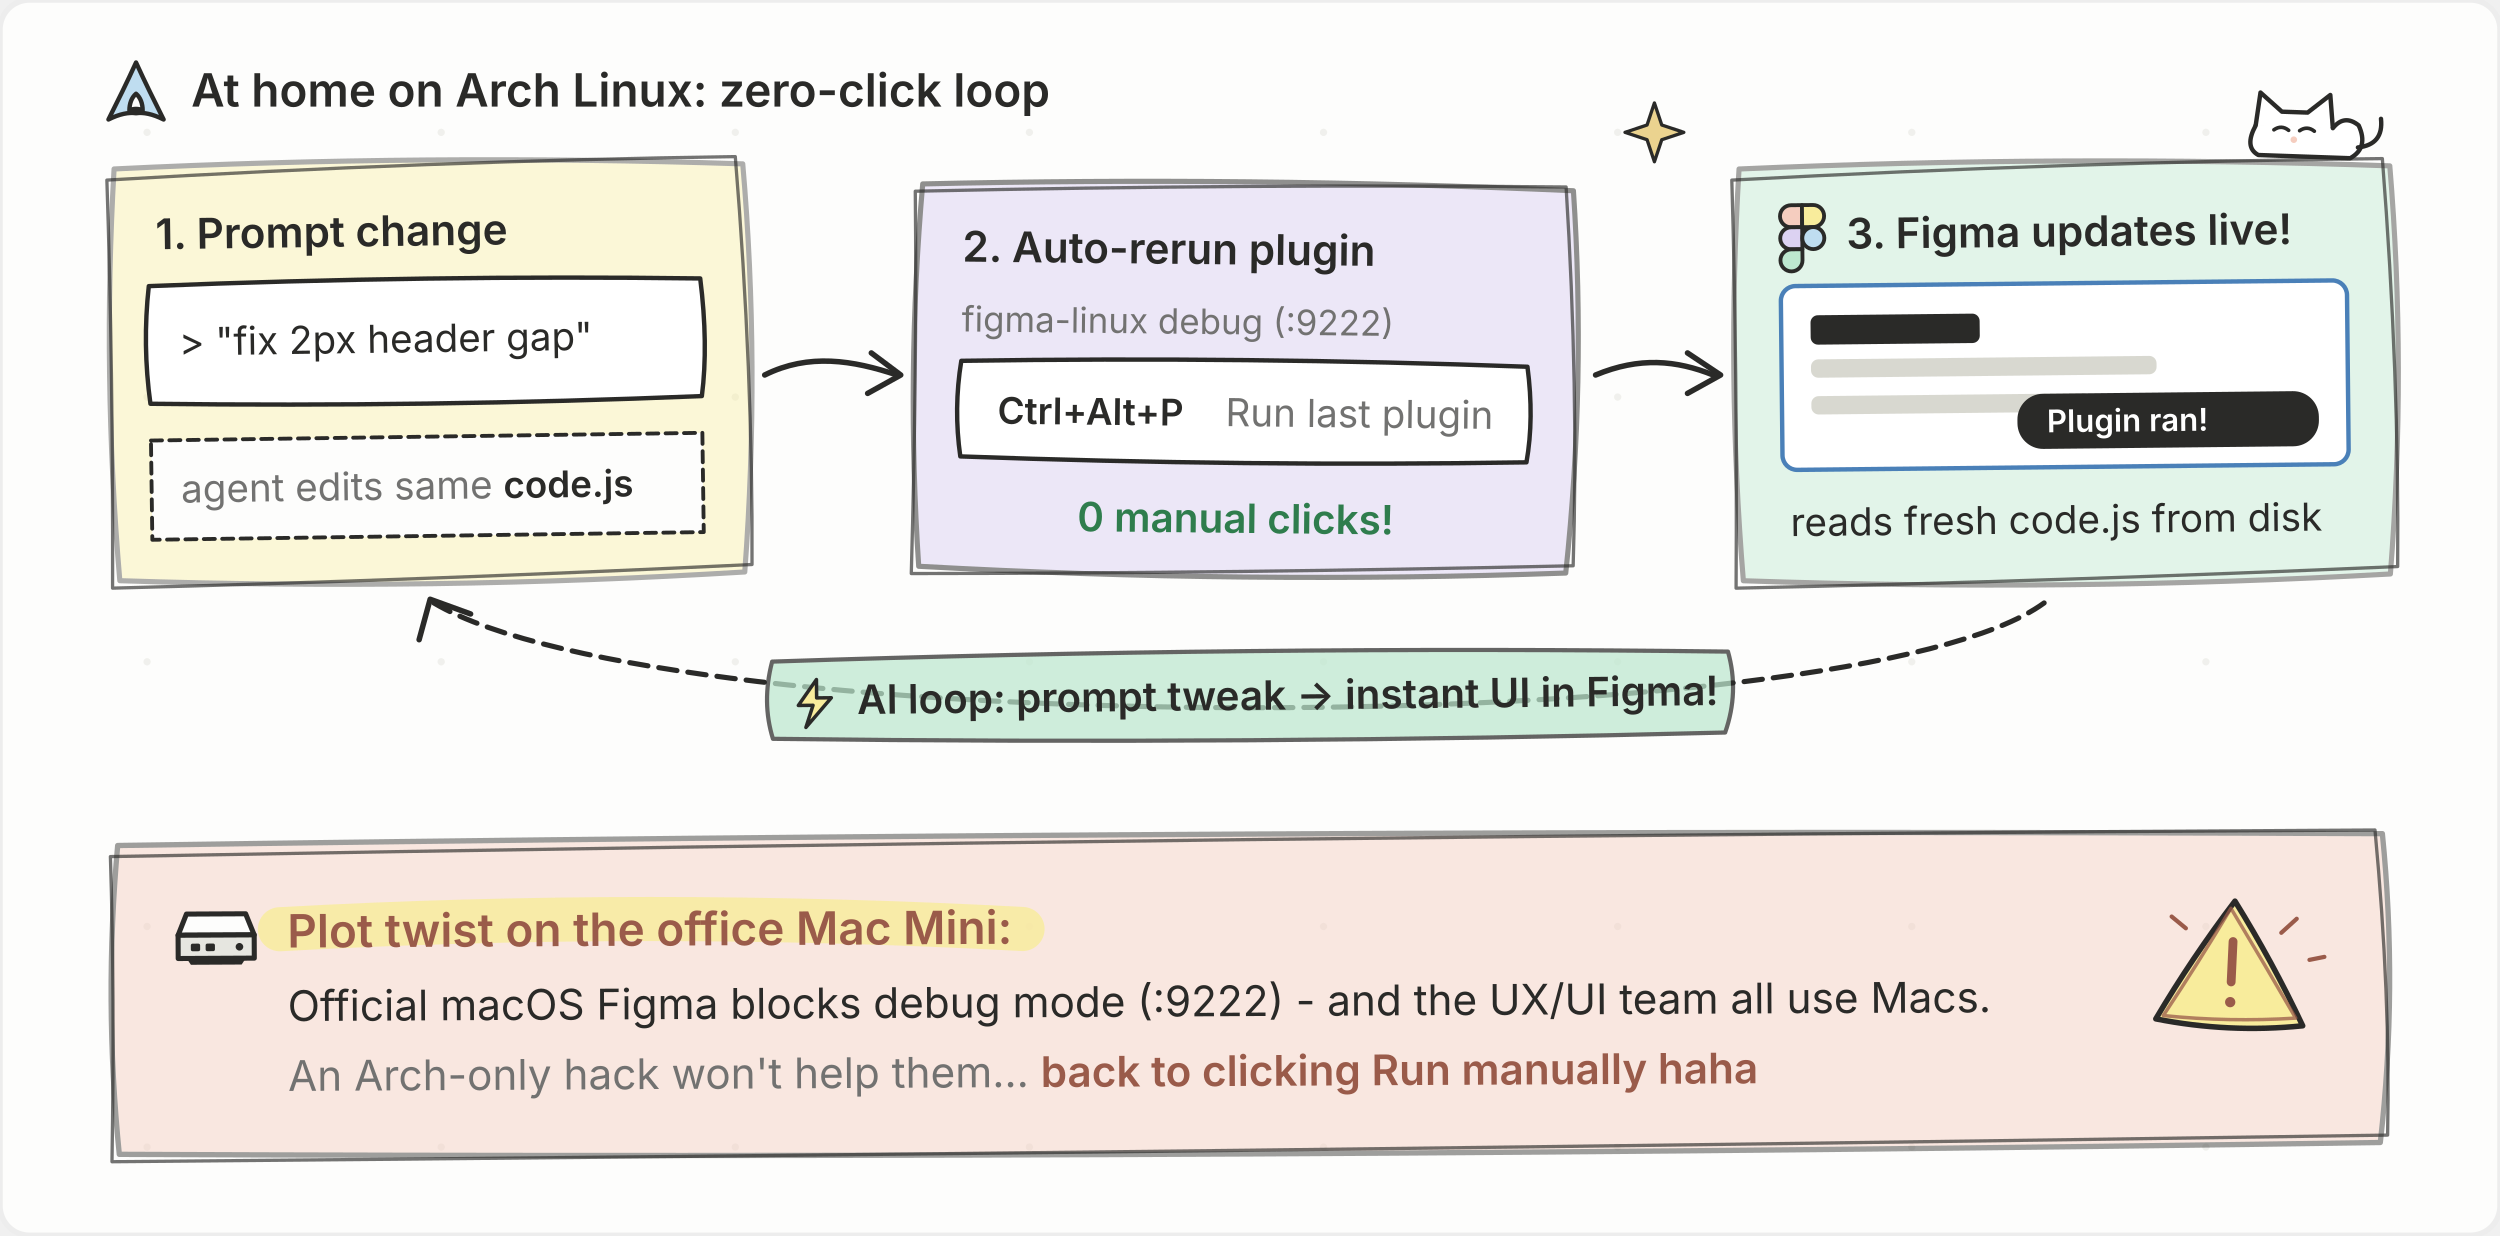
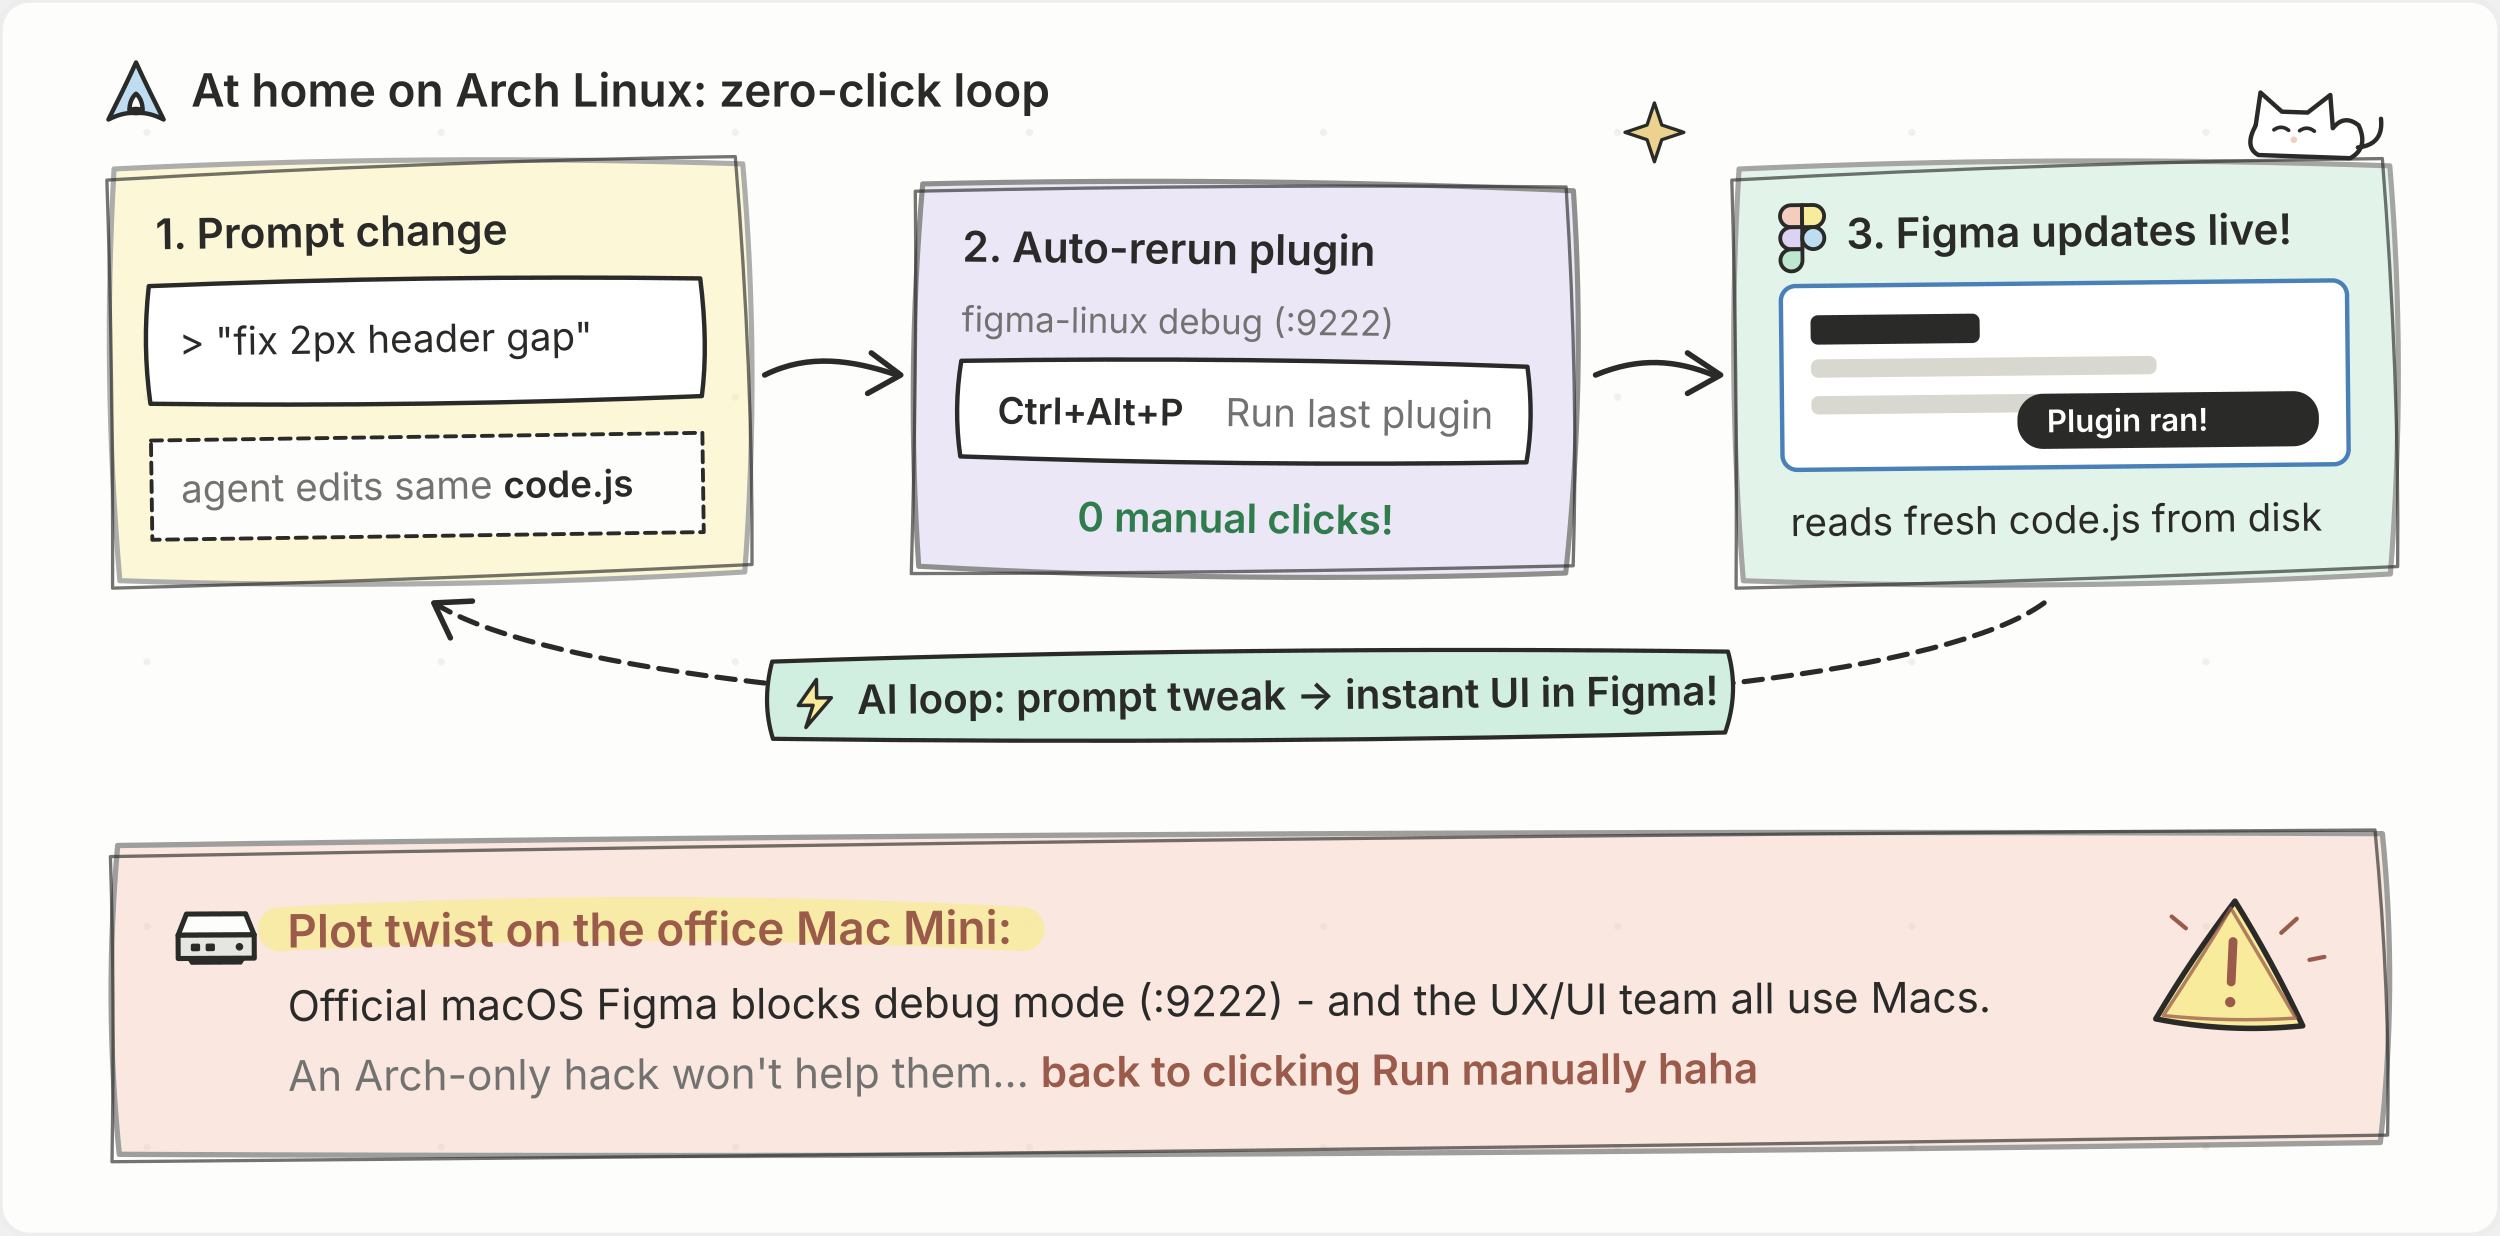
<svg xmlns="http://www.w3.org/2000/svg" viewBox="0 0 680 336" width="680" height="336" role="img" aria-labelledby="flal-sketch-title">
  <rect width="680" height="336" rx="8" fill="#fdfdfc" stroke="#ededed" stroke-width="1.5" />
  <g fill="#2a2a28" stroke-linecap="round" stroke-linejoin="round" font-family="'Caveat', 'Kalam', 'Bradley Hand', 'Inter', system-ui, sans-serif">
    <g fill="#e6e6e0" opacity="0.55">
      <circle cx="40" cy="36" r="1" />
      <circle cx="120" cy="36" r="1" />
      <circle cx="200" cy="36" r="1" />
      <circle cx="280" cy="36" r="1" />
      <circle cx="360" cy="36" r="1" />
      <circle cx="440" cy="36" r="1" />
      <circle cx="520" cy="36" r="1" />
      <circle cx="600" cy="36" r="1" />
      <circle cx="40" cy="108" r="1" />
      <circle cx="120" cy="108" r="1" />
      <circle cx="200" cy="108" r="1" />
      <circle cx="280" cy="108" r="1" />
      <circle cx="360" cy="108" r="1" />
      <circle cx="440" cy="108" r="1" />
      <circle cx="520" cy="108" r="1" />
      <circle cx="600" cy="108" r="1" />
      <circle cx="40" cy="180" r="1" />
      <circle cx="120" cy="180" r="1" />
      <circle cx="200" cy="180" r="1" />
      <circle cx="280" cy="180" r="1" />
      <circle cx="360" cy="180" r="1" />
      <circle cx="440" cy="180" r="1" />
      <circle cx="520" cy="180" r="1" />
      <circle cx="600" cy="180" r="1" />
      <circle cx="40" cy="252" r="1" />
      <circle cx="120" cy="252" r="1" />
      <circle cx="200" cy="252" r="1" />
      <circle cx="280" cy="252" r="1" />
      <circle cx="360" cy="252" r="1" />
      <circle cx="440" cy="252" r="1" />
      <circle cx="520" cy="252" r="1" />
      <circle cx="600" cy="252" r="1" />
      <circle cx="40" cy="312" r="1" />
      <circle cx="120" cy="312" r="1" />
      <circle cx="200" cy="312" r="1" />
      <circle cx="280" cy="312" r="1" />
      <circle cx="360" cy="312" r="1" />
      <circle cx="440" cy="312" r="1" />
      <circle cx="520" cy="312" r="1" />
      <circle cx="600" cy="312" r="1" />
    </g>
    <g transform="translate(28, 16)">
      <path d="M 9 1 C 6.5 6.5, 4 11.5, 1.5 16.5 C 4.5 15, 7 14.5, 9 14.8 C 11 14.5, 13.5 15, 16.5 16.5 C 14 11.5, 11.5 6.5, 9 1 Z M 9 9.5 C 10.2 10.5, 10.8 12.2, 10.8 14 C 9.6 13.5, 8.4 13.5, 7.2 14 C 7.2 12.2, 7.8 10.5, 9 9.5 Z" fill="#bfddf0" stroke="#2a2a28" stroke-width="1.2" />
      <text x="24" y="13" font-size="12.5" font-weight="600" fill="#2a2a28">At home on Arch Linux: zero-click loop</text>
    </g>
    <path d="M 448 34 L 450 28 L 452 34 L 458 36 L 452 38 L 450 44 L 448 38 L 442 36 Z" fill="#ebd38f" stroke="#2a2a28" stroke-width="0.9" />
    <g transform="translate(28, 44) rotate(-0.8)">
      <path d="M 3 2 Q 88 -1 174 3 Q 178 58 173 114 Q 88 118 3 114 Q -1 58 3 2 Z" fill="#f8ec9c" opacity="0.38" stroke="#2a2a28" stroke-width="1.4" />
      <path d="M 1 5 Q 90 1 172 1 Q 176 60 175 112 Q 86 115 1 116 Q 2 56 1 5 Z" fill="none" stroke="#2a2a28" stroke-width="0.9" opacity="0.65" />
      <text x="14" y="24" font-size="11.5" font-weight="600" fill="#2a2a28">1. Prompt change</text>
      <path d="M 12 34 Q 88 32 162 34 Q 164 52 162 66 Q 88 68 12 66 Q 10 50 12 34 Z" fill="#ffffff" stroke="#2a2a28" stroke-width="1.2" />
      <text x="20" y="53" font-family="'Inter', sans-serif" font-size="10.5" fill="#2a2a28">&gt; "fix 2px header gap"</text>
      <path d="M 12 76 L 162 76 L 162 103 L 12 103 Z" fill="#fdfdfc" stroke="#2a2a28" stroke-width="1.05" stroke-dasharray="3 2" />
      <text x="20" y="93" font-size="10.5" fill="#727271">agent edits same <tspan font-family="'Inter', sans-serif" font-size="10" font-weight="600" fill="#2a2a28">code.js</tspan>
      </text>
    </g>
    <path d="M 208 102 C 220 96, 232 98, 244 102" fill="none" stroke="#2a2a28" stroke-width="1.5" />
    <path d="M 237 96 L 245 102 L 236 107" fill="none" stroke="#2a2a28" stroke-width="1.5" />
    <g transform="translate(248, 48) rotate(0.6)">
      <path d="M 3 2 Q 92 -1 180 2 Q 184 54 179 106 Q 92 110 3 106 Q -1 54 3 2 Z" fill="#dcd2f2" opacity="0.52" stroke="#2a2a28" stroke-width="1.4" />
      <path d="M 1 4 Q 94 1 178 1 Q 182 56 181 104 Q 90 107 1 108 Q 2 52 1 4 Z" fill="none" stroke="#2a2a28" stroke-width="0.9" opacity="0.65" />
      <text x="14" y="23" font-size="11.5" font-weight="600" fill="#2a2a28">2. Auto-rerun plugin</text>
      <text x="14" y="42" font-family="'Inter', sans-serif" font-size="9.5" fill="#727271">figma-linux debug (:9222)</text>
      <path d="M 14 50 Q 92 48 168 50 Q 170 64 168 76 Q 92 78 14 76 Q 12 63 14 50 Z" fill="#ffffff" stroke="#2a2a28" stroke-width="1.2" />
      <text x="24" y="67" font-family="'Inter', sans-serif" font-size="10" font-weight="600" fill="#2a2a28">Ctrl+Alt+P</text>
      <text x="86" y="67" font-size="10.5" fill="#727271">Run last plugin</text>
      <text x="46" y="96" font-size="11" font-weight="600" fill="#2f7d4d">0 manual clicks!</text>
    </g>
    <path d="M 434 102 C 446 97, 456 98, 466 102" fill="none" stroke="#2a2a28" stroke-width="1.5" />
    <path d="M 459 96 L 468 102 L 459 107" fill="none" stroke="#2a2a28" stroke-width="1.5" />
    <g transform="translate(610, 21) rotate(2)">
      <path d="M 4 13 L 5 4 L 11 9 L 18 9 L 24 4 L 25 13" fill="#ffffff" stroke="#2a2a28" stroke-width="1.2" />
      <path d="M 4 13 Q 1 19 5 21 L 30 21 Q 35 18 32 12 Q 28 9 25 13" fill="#ffffff" stroke="#2a2a28" stroke-width="1.2" />
      <path d="M 32 18 Q 39 17 38 10" fill="none" stroke="#2a2a28" stroke-width="1.2" />
      <path d="M 9 14 Q 11 12.5 13 14 M 16 14 Q 18 12.5 20 14" fill="none" stroke="#2a2a28" stroke-width="1" />
      <circle cx="14.5" cy="16.5" r="0.9" fill="#f5cdbf" />
    </g>
    <g transform="translate(470, 44) rotate(-0.6)">
      <path d="M 3 2 Q 92 -1 180 3 Q 184 58 179 114 Q 92 118 3 114 Q -1 58 3 2 Z" fill="#bde8cf" opacity="0.42" stroke="#2a2a28" stroke-width="1.4" />
      <path d="M 1 5 Q 94 1 178 1 Q 182 60 181 112 Q 90 115 1 116 Q 2 56 1 5 Z" fill="none" stroke="#2a2a28" stroke-width="0.9" opacity="0.65" />
      <g transform="translate(14, 12) scale(0.75)">
        <path d="M 4 0 H 8 V 8 H 4 A 4 4 0 0 1 4 0 Z" fill="#f5cdbf" stroke="#2a2a28" stroke-width="1.4" />
        <path d="M 8 0 H 12 A 4 4 0 0 1 12 8 H 8 V 0 Z" fill="#f8ec9c" stroke="#2a2a28" stroke-width="1.4" />
        <path d="M 4 8 H 8 V 16 H 4 A 4 4 0 0 1 4 8 Z" fill="#dcd2f2" stroke="#2a2a28" stroke-width="1.4" />
        <circle cx="12" cy="12" r="4" fill="#bfddf0" stroke="#2a2a28" stroke-width="1.4" />
        <path d="M 4 16 H 8 V 20 A 4 4 0 0 1 0 20 A 4 4 0 0 1 4 16 Z" fill="#bde8cf" stroke="#2a2a28" stroke-width="1.4" />
      </g>
      <text x="32" y="24" font-size="11.5" font-weight="600" fill="#2a2a28">3. Figma updates live!</text>
      <rect x="14" y="34" width="154" height="50" rx="4" fill="#ffffff" stroke="#4a80b8" stroke-width="1.2" />
      <rect x="22" y="42" width="46" height="8" rx="2" fill="#2a2a28" />
      <rect x="22" y="54" width="94" height="5" rx="2" fill="#d8d8d0" />
      <rect x="22" y="64" width="76" height="5" rx="2" fill="#d8d8d0" />
      <rect x="78" y="64" width="82" height="15" rx="7" fill="#2a2a28" />
      <text x="86" y="74.5" font-family="'Inter', sans-serif" font-size="8.5" font-weight="600" fill="#ffffff">Plugin ran!</text>
      <text x="16" y="102" font-size="10.5" fill="#2a2a28">reads fresh code.js from disk</text>
    </g>
-     <path d="M 556 164 C 504 202, 182 202, 118 164" fill="none" stroke="#2a2a28" stroke-width="1.4" stroke-dasharray="5 3" />
-     <path d="M 114 174 L 117 163 L 128 167" fill="none" stroke="#2a2a28" stroke-width="1.5" />
+     <path d="M 556 164 C 504 202, 182 202, 119 164.6" fill="none" stroke="#2a2a28" stroke-width="1.4" stroke-dasharray="5 3" />
+     <path d="M 128.5 163.5 L 118 164 L 122.5 173.5" fill="none" stroke="#2a2a28" stroke-width="1.5" stroke-linecap="round" stroke-linejoin="round" />
    <g transform="translate(206, 178) rotate(-0.6)">
-       <path d="M 4 2 Q 134 -1 264 2 Q 267 13 263 24 Q 134 26 4 23 Q 1 13 4 2 Z" fill="#bde8cf" opacity="0.72" stroke="#2a2a28" stroke-width="1.15" />
+       <path d="M 4 2 Q 134 -1 264 2 Q 267 13 263 24 Q 134 26 4 23 Q 1 13 4 2 Z" fill="#d0efe0" stroke="#2a2a28" stroke-width="1.15" />
      <path d="M 16 7 L 11 14 L 15 14 L 13 20 L 20 12 L 16 12 Z" fill="#f8ec9c" stroke="#2a2a28" stroke-width="0.95" />
      <text x="27" y="16.5" font-size="11" font-weight="600" fill="#2a2a28">AI loop: prompt tweak -&gt; instant UI in Figma!</text>
    </g>
    <g transform="translate(28, 228) rotate(-0.3)">
      <path d="M 4 2 Q 312 -1 620 2 Q 624 44 619 86 Q 312 89 4 86 Q 0 44 4 2 Z" fill="#f5cdbf" opacity="0.45" stroke="#2a2a28" stroke-width="1.45" />
      <path d="M 2 5 Q 314 1 618 1 Q 622 46 621 84 Q 310 87 2 88 Q 3 42 2 5 Z" fill="none" stroke="#2a2a28" stroke-width="0.9" opacity="0.65" />
      <g transform="translate(18, 15) scale(1.15)">
        <path d="M 4 5 L 18 5 L 20 10 L 2 10 Z" fill="#fdfdfc" stroke="#2a2a28" stroke-width="1.2" />
        <path d="M 2 10 L 20 10 L 20 15.5 L 2 15.5 Z" fill="#e6e6e0" stroke="#2a2a28" stroke-width="1.2" />
        <path d="M 4 15.5 L 18 15.5 L 17 17 L 5 17 Z" fill="#2a2a28" />
        <rect x="5" y="12" width="2.2" height="1.8" rx="0.4" fill="#2a2a28" />
        <rect x="8.5" y="12" width="2.2" height="1.8" rx="0.4" fill="#2a2a28" />
        <circle cx="16.5" cy="12.8" r="0.9" fill="#2a2a28" />
      </g>
      <path d="M 48 25 Q 148 20 250 26" fill="none" stroke="#f8ec9c" stroke-width="12" opacity="0.82" />
      <text x="50" y="30" font-size="12.5" font-weight="600" fill="#9a5b4a">Plot twist on the office Mac Mini:</text>
      <text x="50" y="50" font-size="11.5" fill="#2a2a28">Official macOS Figma blocks debug mode (:9222) - and the UX/UI team all use Macs.</text>
      <text x="50" y="69" font-size="11.5" fill="#727271">An Arch-only hack won't help them... <tspan font-weight="600" fill="#9a5b4a">back to clicking Run manually haha</tspan>
      </text>
      <g transform="translate(558, 16) rotate(3)">
        <path d="M 22 3 Q 33 19 42 36 Q 22 39 2 36 Q 11 19 22 3 Z" fill="#f8ec9c" stroke="#2a2a28" stroke-width="1.5" />
        <path d="M 21 5 Q 31 20 40 34 Q 22 36 4 35 Q 13 20 21 5 Z" fill="none" stroke="#9a5b4a" stroke-width="0.95" opacity="0.75" />
        <path d="M 22 14 L 22 25" stroke="#9a5b4a" stroke-width="2.4" />
        <circle cx="22" cy="30.5" r="1.4" fill="#9a5b4a" />
        <path d="M 5 8 L 9 11 M 39 7 L 35 11 M 43 18 L 47 17" stroke="#9a5b4a" stroke-width="1.15" />
      </g>
    </g>
  </g>
</svg>
